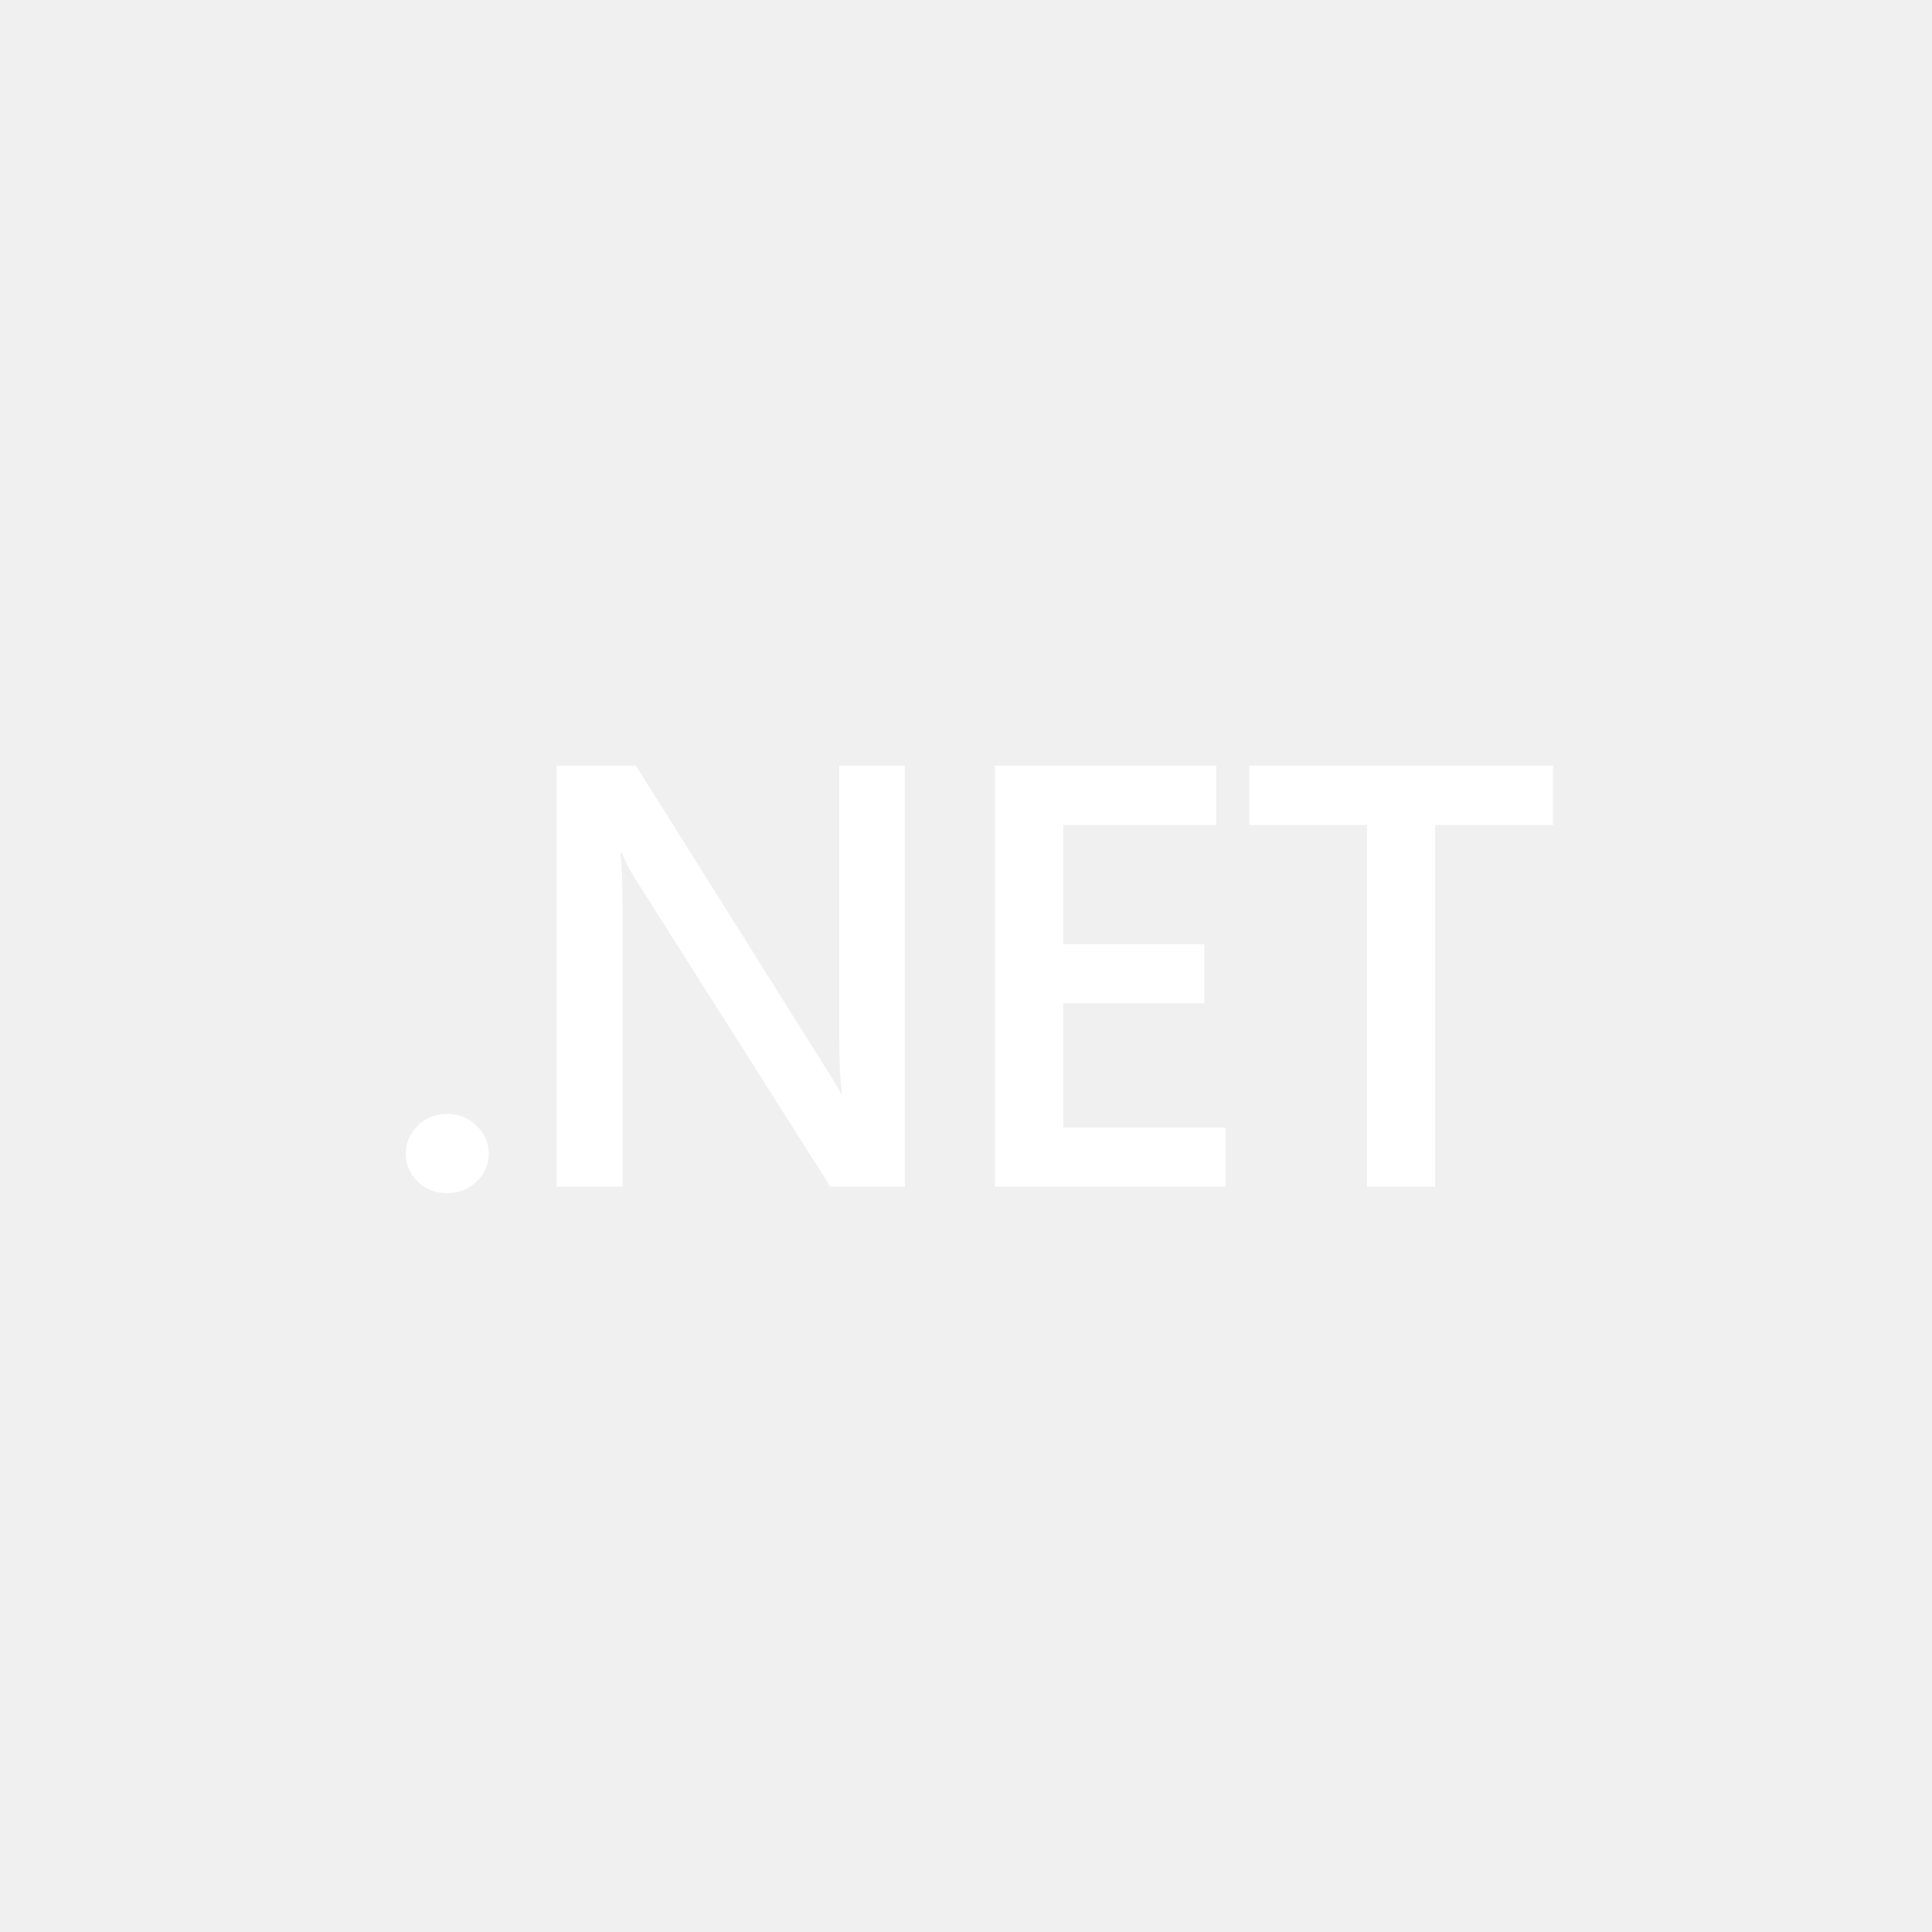
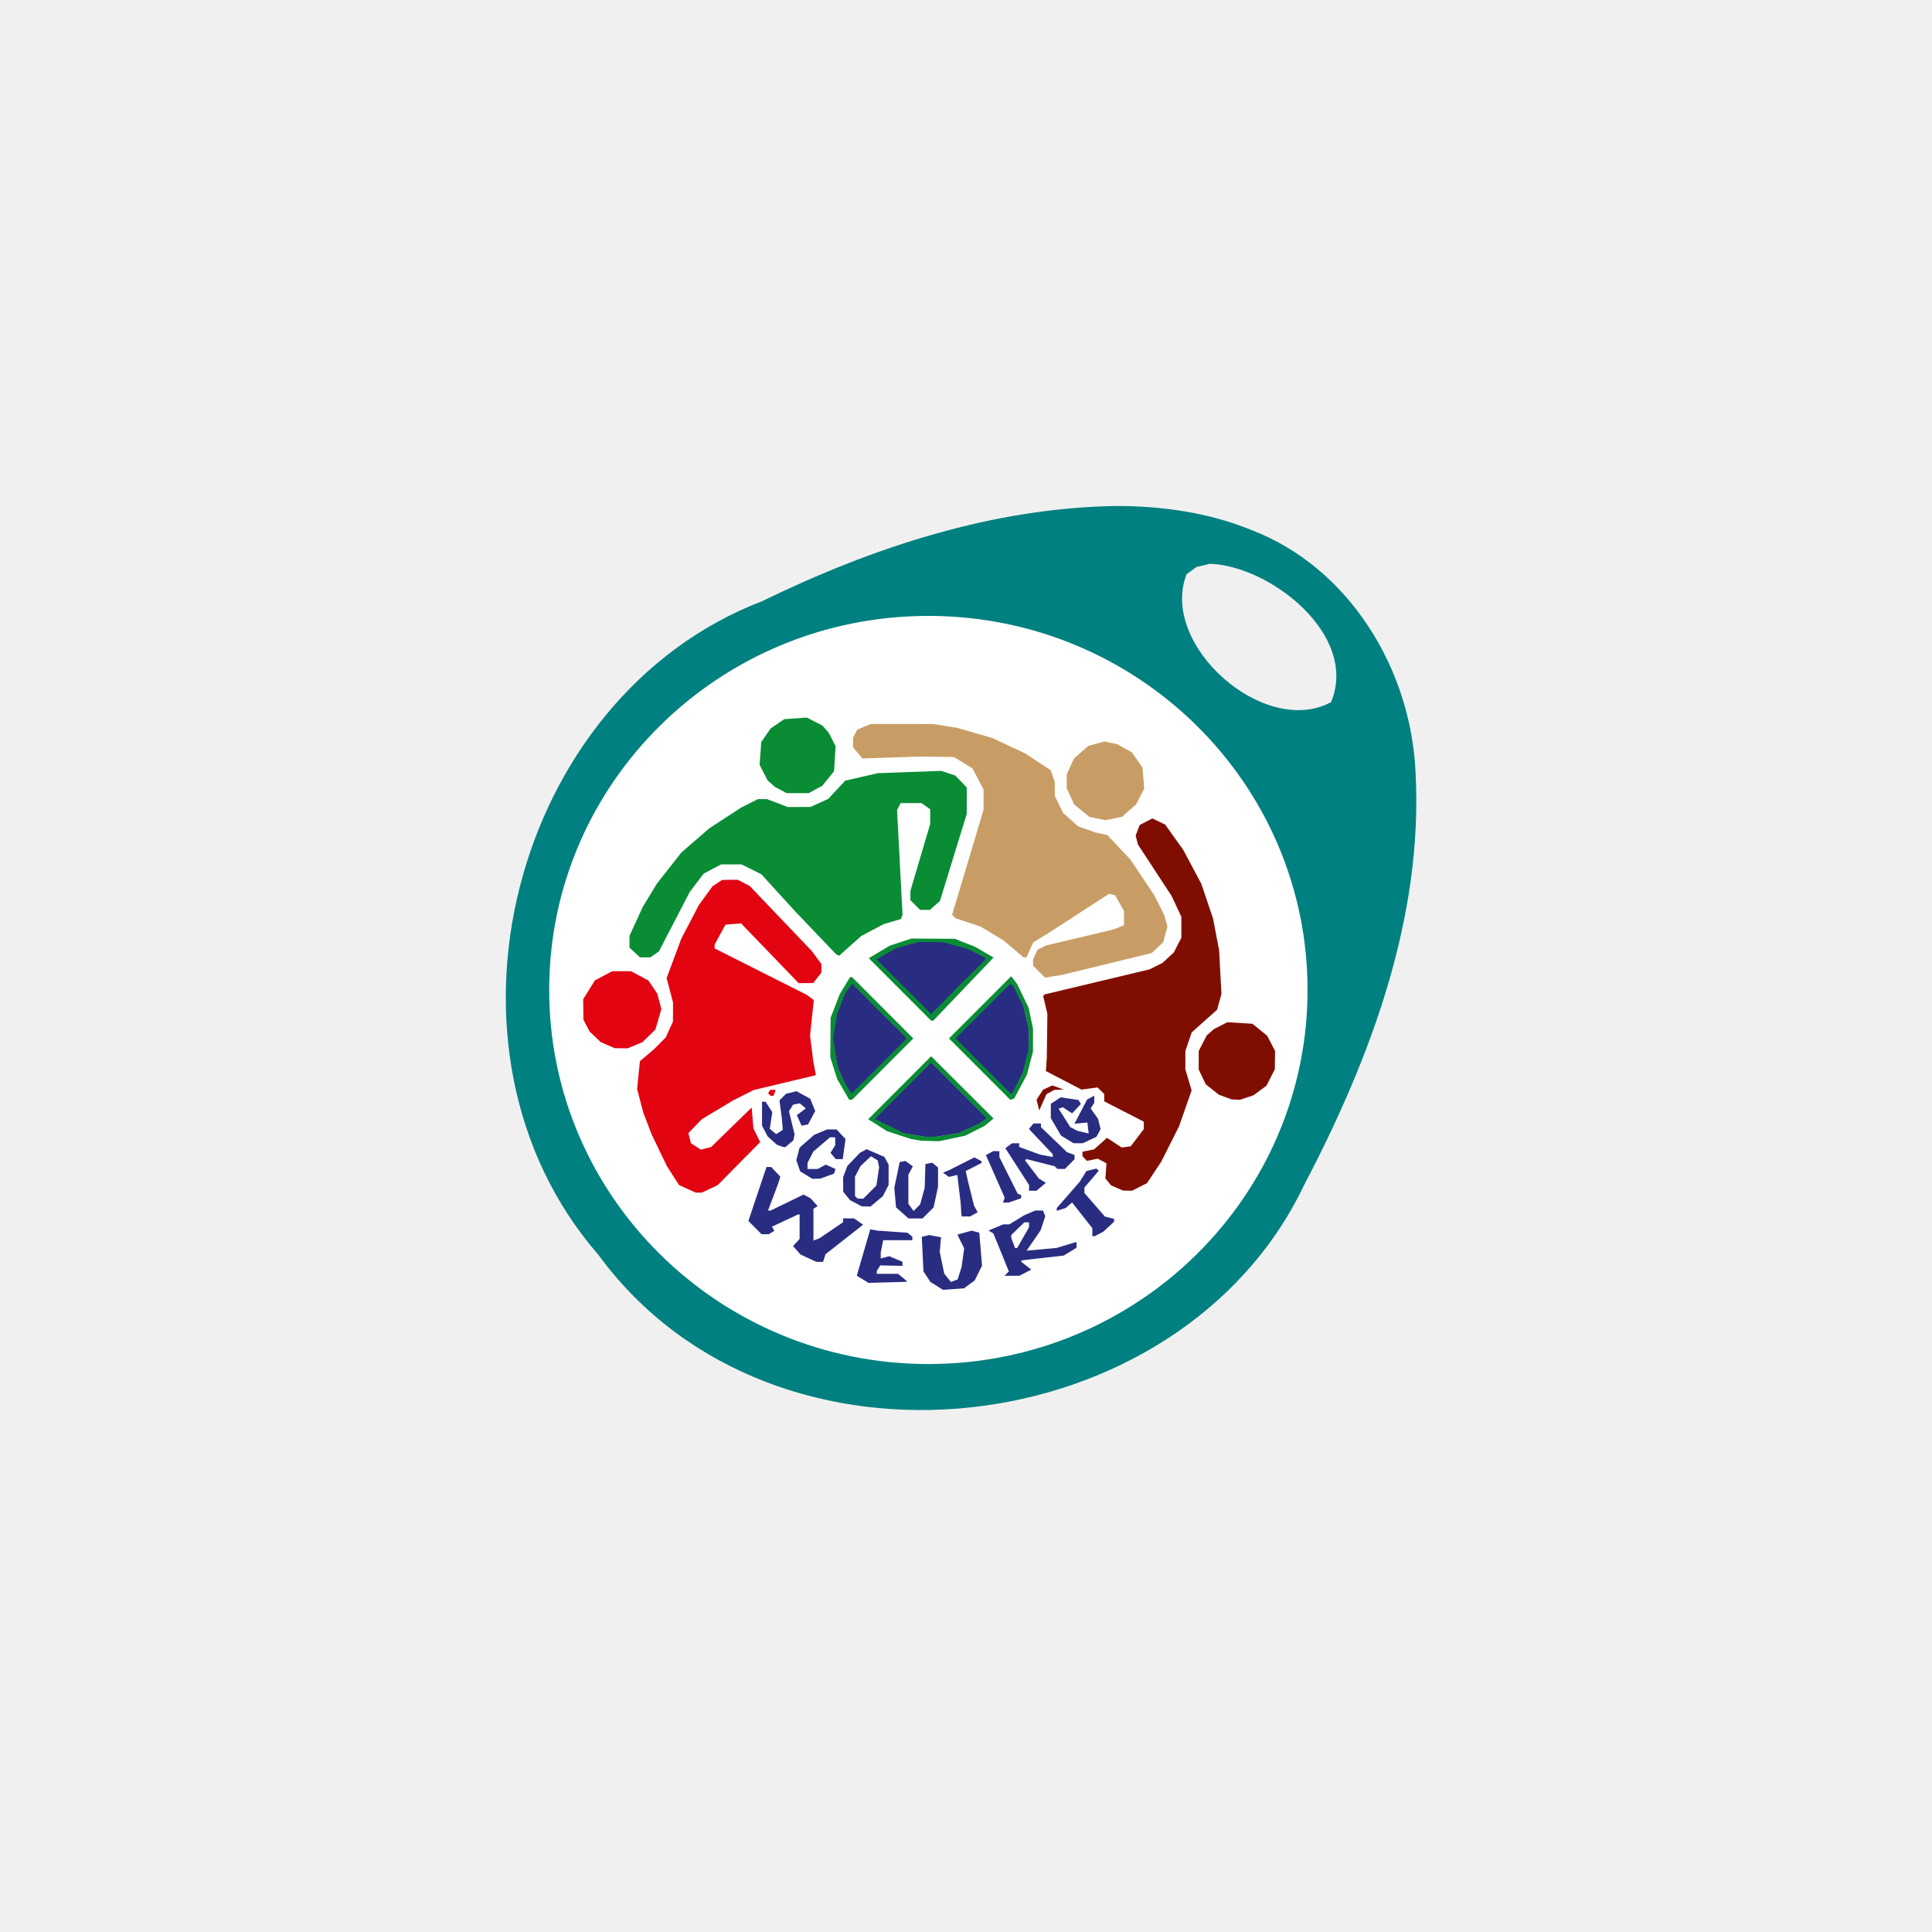
- <svg xmlns="http://www.w3.org/2000/svg" width="456" height="456" viewBox="0 0 456 456" version="1.1" xml:space="preserve" style="fill-rule:evenodd;clip-rule:evenodd;stroke-linejoin:round;stroke-miterlimit:2;">
-   <path d="m 105.5,281.609 c -2.703,0 -5.001,-0.9 -6.893,-2.702 -1.892,-1.848 -2.838,-4.042 -2.838,-6.582 0,-2.587 0.946,-4.804 2.838,-6.652 1.892,-1.848 4.19,-2.772 6.893,-2.772 2.748,0 5.068,0.924 6.96,2.772 1.937,1.848 2.906,4.064 2.906,6.652 0,2.54 -0.968,4.734 -2.906,6.582 -1.892,1.802 -4.212,2.702 -6.96,2.702 z" style="fill:#ffffff;fill-rule:nonzero;stroke-width:0.838" />
-   <path d="M 213.561,280.084 H 195.99 L 149.7,207.054 c -1.171,-1.848 -2.14,-3.765 -2.906,-5.751 h -0.406 c 0.361,2.125 0.541,6.675 0.541,13.65 v 65.132 h -15.543 v -99.36 h 18.719 l 44.737,71.298 c 1.892,2.957 3.109,4.989 3.649,6.098 h 0.27 c -0.45,-2.632 -0.676,-7.09 -0.676,-13.373 v -64.023 h 15.476 z" style="fill:#ffffff;fill-rule:nonzero;stroke-width:0.838" />
-   <path d="m 289.251,280.084 h -54.401 v -99.36 h 52.238 v 13.997 h -36.154 v 28.131 h 33.316 v 13.927 h -33.316 v 29.378 h 38.316 z" style="fill:#ffffff;fill-rule:nonzero;stroke-width:0.838" />
-   <path d="M 366.565,194.721 H 338.722 v 85.363 h -16.084 v -85.363 h -27.775 v -13.997 h 71.701 z" style="fill:#ffffff;fill-rule:nonzero;stroke-width:0.838" />
+ <svg xmlns="http://www.w3.org/2000/svg" width="48" height="48" viewBox="0 0 12.7 12.7" version="1.1" id="svg5" xml:space="preserve">
+   <defs id="defs2" />
+   <g id="layer1" />
+   <g id="layer2">
+     <g id="g8721" transform="matrix(0.48007,0,0,0.48007,3.284621,3.274299)">
+       <path id="path453" style="fill:#008080;stroke:none;stroke-width:0.384px;stroke-linecap:butt;stroke-linejoin:miter;stroke-opacity:1" d="M 8.452,0.108 C 6.757,0.131 5.107,0.674 3.595,1.411 0.163,2.726 -1.083,7.566 1.353,10.363 3.751,13.643 9.318,12.969 11.014,9.408 11.922,7.677 12.647,5.745 12.541,3.76 12.481,2.348 11.637,0.948 10.286,0.434 9.706,0.198 9.076,0.109 8.452,0.108 Z M 9.725,0.899 C 10.553,0.928 11.765,1.876 11.384,2.794 10.47,3.287 9.027,2.009 9.406,1.042 l 0.136,-0.099 z" />
+       <ellipse style="fill:#ffffff;stroke:none;stroke-width:0.292" id="path512" cx="5.87" cy="6.735" rx="5.192" ry="5.122" />
+       <g id="g8364" transform="translate(-10.85115,-1.309621)">
+         <g id="g8563" transform="matrix(0.1023666,0,0,0.1023666,31.88669,8.006033)">
+           <path style="fill:#c89d65;stroke-width:0.265" d="m -131.428,-1.455 -1.113,0.177 -0.805,-0.805 -0.805,-0.805 v -0.405 -0.405 l 0.294,-0.645 0.294,-0.645 0.566,-0.293 0.566,-0.293 4.498,-1.065 4.498,-1.065 0.728,-0.29 0.728,-0.29 -0.004,-0.96 -0.004,-0.96 -0.598,-1.056 -0.598,-1.056 -0.409,-0.079 -0.409,-0.079 -3.95,2.561 -3.95,2.561 -1.109,0.679 -1.109,0.68 -0.452,1.003 -0.452,1.003 h -0.203 -0.203 l -1.321,-1.124 -1.321,-1.124 -1.529,-0.923 -1.529,-0.923 -1.693,-0.57 -1.693,-0.57 -0.23,-0.23 -0.23,-0.23 2.1,-7.008 2.1,-7.008 0.007,-1.359 0.007,-1.359 -0.739,-1.415 -0.739,-1.415 -1.244,-0.769 -1.244,-0.769 -2.316,-0.029 -2.316,-0.029 -3.799,0.125 -3.799,0.125 -0.633,-0.735 -0.633,-0.735 v -0.664 -0.664 l 0.286,-0.534 0.286,-0.534 0.896,-0.374 0.896,-0.374 4.176,0.002 4.176,0.002 1.632,0.265 1.632,0.265 2.335,0.677 2.335,0.677 2.179,1.021 2.179,1.021 1.716,1.128 1.716,1.128 0.273,0.783 0.273,0.783 v 0.935 0.935 l 0.545,1.125 0.545,1.125 1.002,0.905 1.002,0.905 1.165,0.416 1.165,0.416 0.794,0.167 0.794,0.167 1.546,1.637 1.546,1.637 1.58,2.359 1.58,2.359 0.68,1.343 0.68,1.343 0.224,0.782 0.224,0.782 -0.284,1.054 -0.284,1.054 -0.776,0.725 -0.776,0.725 -6.014,1.464 -6.014,1.464 -1.113,0.177 z m 7.331,-20.956 -0.397,0.066 -1.07,-0.219 -1.07,-0.219 -1.015,-0.836 -1.015,-0.836 -0.489,-1.077 -0.489,-1.077 v -0.926 -0.926 l 0.482,-1.061 0.482,-1.061 0.964,-0.846 0.964,-0.846 1.084,-0.292 1.084,-0.292 0.838,0.177 0.838,0.177 0.989,0.547 0.989,0.547 0.711,1.025 0.711,1.025 0.116,1.395 0.116,1.395 -0.543,1.063 -0.543,1.063 -0.946,0.831 -0.946,0.831 -0.723,0.152 -0.723,0.152 z" id="path8460" />
+           <path style="fill:#e20411;stroke-width:0.265" d="m -178.866,27.485 h -0.397 l -1.121,-0.509 -1.121,-0.509 -0.814,-1.271 -0.814,-1.271 -1.017,-2.117 -1.017,-2.117 -0.558,-1.455 -0.558,-1.455 -0.413,-1.576 -0.413,-1.576 0.187,-1.864 0.187,-1.864 0.939,-0.794 0.939,-0.794 0.788,-0.794 0.788,-0.794 0.483,-1.058 0.483,-1.058 0.006,-1.279 0.006,-1.279 -0.43,-1.631 -0.43,-1.631 0.986,-2.646 0.986,-2.646 1.178,-2.249 1.178,-2.249 0.908,-1.248 0.908,-1.248 0.643,-0.422 0.643,-0.422 1.034,-0.014 1.034,-0.014 0.807,0.417 0.807,0.417 4.155,4.353 4.155,4.353 0.641,0.868 0.641,0.868 v 0.574 0.574 l -0.548,0.697 -0.548,0.697 -0.973,0.008 -0.973,0.008 -3.849,-3.996 -3.849,-3.996 -1.046,0.085 -1.046,0.085 -0.721,1.323 -0.721,1.323 -0.005,0.265 -0.005,0.265 6.151,3.097 6.151,3.097 0.484,0.354 0.484,0.354 -0.252,2.37 -0.252,2.37 0.214,1.72 0.214,1.72 0.176,0.938 0.176,0.938 -4.152,0.989 -4.152,0.989 -1.364,0.684 -1.364,0.684 -2.117,1.273 -2.117,1.273 -0.893,0.926 -0.893,0.926 0.17,0.677 0.17,0.677 0.655,0.429 0.655,0.429 0.693,-0.174 0.693,-0.174 2.715,-2.642 2.715,-2.642 0.116,1.404 0.116,1.404 0.453,0.909 0.453,0.909 -2.851,2.884 -2.851,2.884 -1.058,0.495 -1.058,0.495 z m 9.805,-12.953 h -0.192 l -0.169,-0.169 -0.169,-0.169 0.141,-0.228 0.141,-0.228 h 0.373 0.373 l -0.152,0.397 -0.152,0.397 z m -20.182,-6.36 -0.868,-0.01 -0.926,-0.401 -0.926,-0.401 -0.751,-0.713 -0.751,-0.713 -0.411,-0.787 -0.411,-0.787 -0.02,-1.365 -0.02,-1.365 0.785,-1.267 0.785,-1.267 1.166,-0.616 1.166,-0.616 h 1.24 1.24 l 1.166,0.615 1.166,0.615 0.596,0.88 0.596,0.88 0.278,1.034 0.278,1.034 -0.4,1.378 -0.4,1.378 -0.871,0.843 -0.871,0.843 -0.984,0.41 -0.984,0.41 -0.868,-0.01 z" id="path8408" />
+           <path style="fill:#292d81;stroke-width:0.265" d="m -144.79,40.387 -1.4,0.104 -0.846,-0.531 -0.846,-0.531 -0.464,-0.708 -0.464,-0.708 -0.11,-2.309 -0.11,-2.309 0.494,-0.118 0.494,-0.118 0.793,0.148 0.793,0.148 -0.085,0.985 -0.085,0.985 0.301,1.452 0.301,1.452 0.448,0.554 0.448,0.554 0.448,-0.172 0.448,-0.172 0.263,-0.836 0.263,-0.836 0.174,-1.24 0.174,-1.24 -0.424,-0.851 -0.424,-0.851 v -0.079 -0.079 l 0.92,-0.254 0.92,-0.254 0.514,0.134 0.514,0.134 0.184,2.207 0.184,2.207 -0.493,0.992 -0.493,0.992 -0.717,0.524 -0.717,0.524 z m -9.026,-0.894 -2.334,0.066 -0.775,-0.471 -0.775,-0.471 0.005,-0.07 0.005,-0.07 0.884,-3.043 0.884,-3.043 0.501,0.09 0.501,0.09 1.984,0.137 1.984,0.137 0.331,0.268 0.331,0.268 v 0.232 0.232 h -1.951 -1.951 l -0.165,0.827 -0.165,0.827 v 0.395 0.395 l 0.571,-0.149 0.571,-0.149 0.884,0.37 0.884,0.37 v 0.277 0.277 l -1.484,-0.034 -1.484,-0.034 -0.232,0.366 -0.232,0.366 -0.004,0.198 -0.004,0.198 h 1.426 1.426 l 0.625,0.52 0.625,0.52 -0.265,0.021 -0.265,0.021 -2.334,0.066 z m 16.846,-0.884 h -0.992 l 0.29,-0.29 0.29,-0.29 -1.034,-2.541 -1.034,-2.541 -0.323,-0.199 -0.323,-0.199 0.979,-0.409 0.979,-0.409 h 0.411 0.411 l 0.987,-0.605 0.987,-0.605 0.74,-0.321 0.74,-0.321 h 0.525 0.525 l 0.148,0.386 0.148,0.386 -0.309,0.937 -0.309,0.937 -0.937,1.362 -0.937,1.362 2.008,-0.182 2.008,-0.182 1.264,-0.384 1.264,-0.384 0.066,-0.003 0.066,-0.003 v 0.375 0.375 l -0.86,0.522 -0.86,0.522 -2.778,0.316 -2.778,0.316 -0.08,0.08 -0.08,0.08 0.692,0.544 0.692,0.544 -0.797,0.412 -0.797,0.412 z m 0.557,-3.704 h 0.133 l 0.797,-1.389 0.797,-1.389 0.002,-0.331 0.002,-0.331 h -0.318 -0.318 l -0.872,0.846 -0.872,0.846 v 0.195 0.195 l 0.258,0.679 0.258,0.679 h 0.133 z m -26.266,1.846 -0.445,-0.006 -1.058,-0.486 -1.058,-0.486 -0.504,-0.567 -0.504,-0.567 0.438,-0.484 0.438,-0.484 v -1.633 -1.633 h -0.103 -0.103 l -1.75,0.819 -1.75,0.819 0.166,0.269 0.166,0.269 -0.365,0.231 -0.365,0.231 -0.489,0.004 -0.489,0.004 -0.885,-0.885 -0.885,-0.885 1.21,-3.613 1.21,-3.613 h 0.317 0.317 l 0.609,0.649 0.609,0.649 -0.149,0.476 -0.149,0.476 -0.674,1.786 -0.674,1.786 h 0.175 0.175 l 2.204,-1.067 2.204,-1.067 0.464,0.248 0.464,0.248 0.477,0.527 0.477,0.527 -0.282,0.174 -0.282,0.174 v 2.129 2.129 l 0.402,-0.154 0.402,-0.154 1.582,-1.074 1.582,-1.074 v -0.255 -0.255 h 0.735 0.735 l 0.602,0.422 0.602,0.422 -2.514,1.974 -2.514,1.974 -0.163,0.514 -0.163,0.514 -0.445,-0.006 z m 36.614,-3.434 h -0.15 v -0.535 -0.535 l -1.356,-1.725 -1.356,-1.725 -0.43,0.377 -0.43,0.377 -0.595,0.181 -0.595,0.181 v -0.181 -0.181 l 1.533,-1.755 1.533,-1.755 0.455,-0.723 0.455,-0.723 0.67,-0.168 0.67,-0.168 0.151,0.151 0.151,0.151 -0.957,1.119 -0.957,1.119 v 0.37 0.37 l 1.368,1.573 1.368,1.573 0.616,0.155 0.616,0.155 v 0.186 0.186 l -0.728,0.679 -0.728,0.679 -0.578,0.297 -0.578,0.297 z m -23.805,-2.381 h -0.942 l -0.832,-0.743 -0.832,-0.743 -0.115,-1.307 -0.115,-1.307 0.359,-1.718 0.359,-1.718 0.39,-0.075 0.39,-0.075 0.491,0.359 0.491,0.359 -0.298,0.557 -0.298,0.557 v 1.951 1.951 l 0.349,0.477 0.349,0.477 0.438,-0.438 0.438,-0.438 0.304,-1.113 0.304,-1.113 0.046,-1.586 0.046,-1.586 0.463,-0.089 0.463,-0.089 0.384,0.319 0.384,0.319 v 1.277 1.277 l -0.298,1.39 -0.298,1.39 -0.74,0.74 -0.74,0.74 z m 6.74,-0.265 h -0.547 l -0.036,-0.198 -0.036,-0.198 -0.036,-0.661 -0.036,-0.661 -0.227,-1.915 -0.227,-1.915 -0.561,0.131 -0.561,0.131 -0.397,-0.287 -0.397,-0.287 0.366,-0.146 0.366,-0.146 1.736,-0.874 1.736,-0.874 0.477,0.256 0.477,0.256 v 0.118 0.118 l -1.062,0.542 -1.062,0.542 0.163,0.721 0.163,0.721 0.392,1.581 0.392,1.581 0.245,0.458 0.245,0.458 -0.515,0.276 -0.515,0.276 z m -13.333,-1.334 -0.575,-0.011 -0.794,-0.416 -0.794,-0.416 -0.457,-0.565 -0.457,-0.565 -0.006,-0.975 -0.006,-0.975 0.281,-0.745 0.281,-0.745 0.844,-0.882 0.844,-0.882 0.444,-0.242 0.444,-0.242 1.191,0.511 1.191,0.511 0.283,0.529 0.283,0.529 v 1.353 1.353 l -0.387,0.749 -0.387,0.749 -0.824,0.693 -0.824,0.693 -0.575,-0.011 z m -0.769,-1.048 h 0.379 l 0.876,-0.876 0.876,-0.876 0.181,-1.21 0.181,-1.21 -0.091,-0.466 -0.091,-0.466 -0.451,-0.284 -0.451,-0.284 -0.698,0.653 -0.698,0.653 -0.372,0.714 -0.372,0.714 v 1.292 1.292 l 0.176,0.176 0.176,0.176 z m 19.447,0.529 h -0.379 l 0.111,-0.331 0.111,-0.331 -1.257,-2.847 -1.257,-2.847 0.489,-0.262 0.489,-0.262 h 0.414 0.414 v 0.402 0.402 l 1.223,2.442 1.223,2.442 0.233,0.088 0.233,0.088 v 0.217 0.217 l -0.833,0.29 -0.833,0.29 z m 3.604,-1.587 h -0.5 v -0.384 -0.384 l -1.584,-2.46 -1.584,-2.46 0.444,-0.331 0.444,-0.331 h 0.479 0.479 v 0.246 0.246 l 1.389,0.51 1.389,0.51 0.86,0.163 0.86,0.163 -0.007,-0.192 -0.007,-0.192 -1.589,-1.683 -1.589,-1.683 0.305,-0.368 0.305,-0.368 h 0.497 0.497 v 0.243 0.243 l 1.743,1.676 1.743,1.676 0.506,0.19 0.506,0.19 v 0.285 0.285 l -0.649,0.649 -0.649,0.649 h -0.497 -0.497 l -0.18,-0.18 -0.18,-0.18 -1.893,-0.481 -1.893,-0.481 -0.09,0.09 -0.09,0.09 0.932,1.221 0.932,1.221 0.459,0.276 0.459,0.276 -0.625,0.529 -0.625,0.529 h -0.5 z m -28.943,-1.609 -0.529,0.019 -0.825,-0.503 -0.825,-0.503 -0.256,-0.753 -0.256,-0.753 0.222,-0.833 0.222,-0.833 0.972,-0.854 0.972,-0.854 0.871,-0.364 0.871,-0.364 h 0.624 0.624 l 0.603,0.642 0.603,0.642 -0.185,1.343 -0.185,1.343 h -0.472 -0.472 l -0.347,-0.418 -0.347,-0.418 0.315,-0.504 0.315,-0.504 V 20.621 20.088 h -0.349 -0.349 l -1.113,0.953 -1.113,0.953 -0.39,0.754 -0.39,0.754 v 0.41 0.41 h 0.679 0.679 l 0.545,-0.292 0.545,-0.292 0.649,0.296 0.649,0.296 -0.103,0.309 -0.103,0.309 -0.91,0.329 -0.91,0.329 -0.529,0.019 z m -4.329,-4.233 -0.169,-0.021 -0.397,-0.145 -0.397,-0.145 -0.62,-0.562 -0.62,-0.562 -0.372,-0.714 -0.372,-0.714 v -1.601 -1.601 h 0.234 0.234 l 0.453,0.691 0.453,0.691 -0.168,1.12 -0.168,1.12 0.429,0.356 0.429,0.356 0.441,-0.282 0.441,-0.282 -0.062,-0.761 -0.062,-0.761 -0.16,-1.215 -0.16,-1.215 0.439,-0.439 0.439,-0.439 0.693,-0.174 0.693,-0.174 0.926,0.504 0.926,0.504 0.332,0.824 0.332,0.824 -0.48,0.896 -0.48,0.896 -0.429,0.085 -0.429,0.085 -0.321,-0.705 -0.321,-0.705 0.603,-0.455 0.603,-0.455 -0.405,-0.336 -0.405,-0.336 -0.447,0.088 -0.447,0.088 -0.275,0.437 -0.275,0.437 0.374,1.547 0.374,1.547 -0.076,0.397 -0.076,0.397 -0.543,0.463 -0.543,0.463 -0.169,-0.021 z m 39.346,-0.509 -0.621,-0.001 -0.839,-0.512 -0.839,-0.512 -0.682,-1.164 -0.682,-1.164 v -0.963 -0.963 l 0.661,-0.433 0.661,-0.433 1.185,0.178 1.185,0.178 0.166,0.269 0.166,0.269 -0.589,0.627 -0.589,0.627 -0.621,-0.407 -0.621,-0.407 -0.281,0.094 -0.281,0.094 0.784,1.235 0.783,1.235 0.481,0.247 0.481,0.247 0.746,0.179 0.746,0.179 -0.085,-0.737 -0.085,-0.737 -0.867,0.084 -0.867,0.084 0.851,-1.623 0.851,-1.623 0.48,-0.257 0.48,-0.257 -0.004,0.472 -0.004,0.472 -0.242,0.382 -0.242,0.382 0.493,0.692 0.493,0.692 0.172,0.687 0.172,0.687 -0.278,0.519 -0.278,0.519 -0.909,0.431 -0.909,0.431 -0.621,-0.001 z m -19.936,-0.826 -0.529,-0.029 -1.437,-0.238 -1.437,-0.238 -1.972,-0.948 -1.972,-0.948 3.803,-3.809 3.803,-3.809 3.761,3.754 3.761,3.754 -0.515,0.361 -0.515,0.361 -1.391,0.634 -1.391,0.634 -1.72,0.276 -1.72,0.276 z m -6.654,-9.455 -3.739,3.739 -0.413,-0.631 -0.413,-0.631 -0.531,-1.203 -0.531,-1.203 -0.315,-1.907 -0.315,-1.907 0.278,-1.653 0.278,-1.653 0.558,-1.455 0.558,-1.455 0.462,-0.597 0.462,-0.597 3.7,3.707 3.7,3.707 z m 17.654,3.667 h -0.159 l -3.697,-3.704 -3.697,-3.704 3.683,-3.69 3.683,-3.69 0.221,0.137 0.221,0.137 0.658,1.299 0.658,1.299 0.391,1.659 0.391,1.659 0.004,1.333 0.004,1.333 -0.399,1.532 -0.399,1.532 -0.702,1.434 -0.702,1.434 h -0.159 z m -7.101,-14.218 -3.642,3.635 -3.701,-3.711 -3.701,-3.711 0.397,-0.268 0.397,-0.268 0.984,-0.52 0.984,-0.52 1.519,-0.396 1.519,-0.396 h 1.609 1.609 l 1.515,0.395 1.515,0.395 1.318,0.668 1.318,0.668 v 0.198 0.198 z" id="path8402" />
+           <path style="fill:#0a8c35;stroke-width:0.265" d="m -147.91,20.577 -1.191,-0.031 -0.661,-0.111 -0.661,-0.111 -1.616,-0.524 -1.616,-0.524 -1.27,-0.806 -1.27,-0.806 4.206,-4.212 4.206,-4.212 4.178,4.167 4.178,4.167 -0.6,0.491 -0.6,0.491 -1.291,0.654 -1.291,0.654 -1.754,0.372 -1.754,0.372 z m 0.873,-0.592 2.961,-0.477 2.829,-1.31 0.82,-0.634 0.084,-0.037 -0.067,-0.058 -3.58,-3.597 -3.802,-3.789 -3.74,3.754 -3.801,3.804 0.005,-0.001 0.005,-0.001 3.894,1.879 1.279,0.233 1.766,0.295 -1.778,0.022 z m -11.514,-4.923 h -0.196 l -0.803,-1.389 -0.803,-1.389 -0.459,-1.455 -0.459,-1.455 0.025,-2.646 0.025,-2.646 0.61,-1.576 0.61,-1.576 0.686,-1.136 0.686,-1.136 h 0.137 0.137 l 4.095,4.101 4.095,4.101 -4.095,4.101 -4.095,4.101 z m 3.752,-4.402 3.789,-3.813 -3.596,-3.542 -3.687,-3.734 -0.012,-0.03 -0.042,0.04 -0.853,1.104 -0.389,0.872 -0.424,1.114 -0.333,0.891 -0.275,1.715 -0.275,1.584 0.302,1.945 0.302,1.804 0.598,1.463 0.739,1.392 0.411,0.609 0.128,0.195 z m 17.867,4.321 -0.267,0.083 -4.097,-4.103 -4.097,-4.103 4.159,-4.159 4.159,-4.159 0.404,0.522 0.404,0.522 0.765,1.588 0.765,1.587 0.292,1.402 0.292,1.402 V 7.081 8.6 l -0.405,1.553 -0.405,1.553 -0.852,1.596 -0.852,1.596 z m 0.042,-0.812 0.496,-1.029 0.907,-1.778 0.422,-1.758 0.344,-1.283 0.011,-1.616 -0.007,-1.079 -0.784,-3.249 -0.451,-0.79 -0.845,-1.789 -0.398,-0.235 -0.176,0.158 -3.409,3.399 -3.632,3.621 -0.071,0.123 0.081,0.103 3.72,3.731 3.478,3.509 z m -10.746,-9.69 h -0.148 l -4.169,-4.175 -4.169,-4.175 1.394,-0.834 1.394,-0.834 1.455,-0.481 1.455,-0.481 2.91,0.016 2.91,0.016 1.388,0.553 1.388,0.553 1.198,0.702 1.198,0.702 -4.028,4.219 -4.028,4.219 z m -0.122,-0.852 0.211,-0.212 3.52,-3.621 3.439,-3.389 0.037,-0.267 -0.175,-0.206 -2.37,-1.132 -1.421,-0.344 -1.665,-0.465 -1.766,-0.041 -1.632,0.033 -2.793,0.781 -0.921,0.483 -1.527,0.887 -0.306,0.115 0.169,0.186 3.48,3.45 3.591,3.591 z m -38.273,-7.614 h -0.696 l -0.7,-0.649 -0.7,-0.649 v -0.792 -0.792 l 0.887,-1.933 0.887,-1.933 0.945,-1.557 0.945,-1.557 1.649,-2.093 1.649,-2.093 1.877,-1.622 1.877,-1.622 2.117,-1.375 2.117,-1.375 1.114,-0.562 1.114,-0.562 0.606,1.33e-4 0.606,1.33e-4 1.392,0.529 1.392,0.529 1.519,-0.006 1.519,-0.006 1.186,-0.538 1.186,-0.538 1.136,-1.22 1.136,-1.22 2.176,-0.499 2.176,-0.499 4.254,-0.154 4.254,-0.154 0.928,0.306 0.928,0.306 0.771,0.805 0.771,0.805 -0.002,1.769 -0.002,1.769 -1.793,5.821 -1.793,5.821 -0.667,0.595 -0.667,0.595 h -0.659 -0.659 l -0.649,-0.649 -0.649,-0.649 v -0.617 -0.617 l 1.323,-4.478 1.323,-4.478 v -0.987 -0.987 l -0.588,-0.412 -0.588,-0.412 h -1.387 -1.387 l -0.24,0.463 -0.24,0.463 0.367,7.008 0.367,7.008 -0.109,0.284 -0.109,0.284 -1.152,0.34 -1.152,0.34 -1.493,0.79 -1.493,0.79 -1.484,1.323 -1.484,1.323 -0.198,-0.088 -0.198,-0.088 -2.778,-2.912 -2.778,-2.912 -2.231,-2.446 -2.231,-2.446 -1.326,-0.661 -1.326,-0.661 h -1.362 -1.362 l -1.166,0.615 -1.166,0.615 -0.935,1.232 -0.935,1.232 -2.061,3.973 -2.061,3.973 -0.569,0.399 -0.569,0.399 z m 20.397,-21.962 -1.459,-0.002 -0.793,-0.414 -0.793,-0.414 -0.492,-0.445 -0.492,-0.445 -0.53,-1.038 -0.53,-1.038 0.11,-1.517 0.11,-1.517 0.623,-0.908 0.623,-0.908 0.908,-0.623 0.908,-0.623 1.517,-0.11 1.517,-0.11 1.038,0.53 1.038,0.53 0.431,0.491 0.431,0.491 0.457,0.901 0.457,0.901 -0.106,1.669 -0.106,1.669 -0.788,0.974 -0.788,0.974 -0.915,0.491 -0.915,0.491 -1.459,-0.002 z" id="path8370" />
+           <path style="fill:#800e00;stroke-width:0.265" d="m -121.507,27.222 -0.606,-0.01 -0.794,-0.346 -0.794,-0.346 -0.385,-0.464 -0.385,-0.464 0.073,-1.013 0.073,-1.013 -0.58,-0.311 -0.58,-0.311 -0.723,0.145 -0.723,0.145 -0.303,-0.303 -0.303,-0.303 V 22.318 22.007 l 0.779,-0.156 0.779,-0.156 0.863,-0.771 0.863,-0.771 0.983,0.65 0.983,0.65 0.605,-0.087 0.605,-0.087 0.872,-1.145 0.872,-1.145 v -0.497 -0.497 l -2.646,-1.359 -2.646,-1.359 v -0.486 -0.486 l -0.445,-0.445 -0.445,-0.445 -1.076,0.144 -1.076,0.144 -2.381,-1.239 -2.381,-1.239 0.062,-0.926 0.062,-0.926 0.038,-2.91 0.038,-2.91 -0.284,-1.183 -0.284,-1.183 0.111,-0.111 0.111,-0.111 7.017,-1.675 7.017,-1.675 0.861,-0.434 0.861,-0.434 0.752,-0.697 0.752,-0.697 0.505,-0.982 0.505,-0.982 -0.003,-1.4 -0.003,-1.4 -0.644,-1.383 -0.644,-1.383 -2.261,-3.455 -2.261,-3.455 -0.15,-0.596 -0.15,-0.596 0.268,-0.705 0.268,-0.705 0.848,-0.438 0.848,-0.438 0.859,0.409 0.859,0.409 1.21,1.696 1.21,1.696 1.205,2.264 1.205,2.264 0.784,2.318 0.784,2.318 0.409,2.138 0.409,2.138 0.155,2.91 0.155,2.91 -0.292,1.058 -0.292,1.058 -1.697,1.513 -1.697,1.513 -0.425,1.246 -0.425,1.246 v 1.228 1.228 l 0.418,1.406 0.418,1.406 -0.836,2.393 -0.836,2.393 -1.189,2.367 -1.189,2.367 -0.958,1.443 -0.958,1.443 -0.997,0.508 -0.997,0.508 -0.606,-0.01 z m -11.326,-11.821 -0.488,1.09 -0.18,-0.717 -0.18,-0.717 0.44,-0.672 0.44,-0.672 0.622,-0.283 0.622,-0.283 0.753,0.274 0.753,0.274 -0.613,0.021 -0.613,0.021 -0.534,0.286 -0.534,0.286 -0.488,1.09 z m 25.828,-0.36 -0.556,-0.02 -0.863,-0.313 -0.863,-0.313 -0.883,-0.705 -0.883,-0.705 -0.467,-0.985 -0.467,-0.985 V 9.781 8.545 l 0.532,-1.041 0.532,-1.041 0.491,-0.431 0.491,-0.431 0.901,-0.457 0.901,-0.457 1.669,0.106 1.669,0.106 0.983,0.796 0.983,0.796 0.531,1.024 0.531,1.024 -0.018,1.226 -0.018,1.226 -0.558,1.094 -0.558,1.094 -0.862,0.64 -0.862,0.64 -0.899,0.301 -0.899,0.301 -0.556,-0.02 z" id="path8366" />
+         </g>
+       </g>
+     </g>
+   </g>
</svg>
